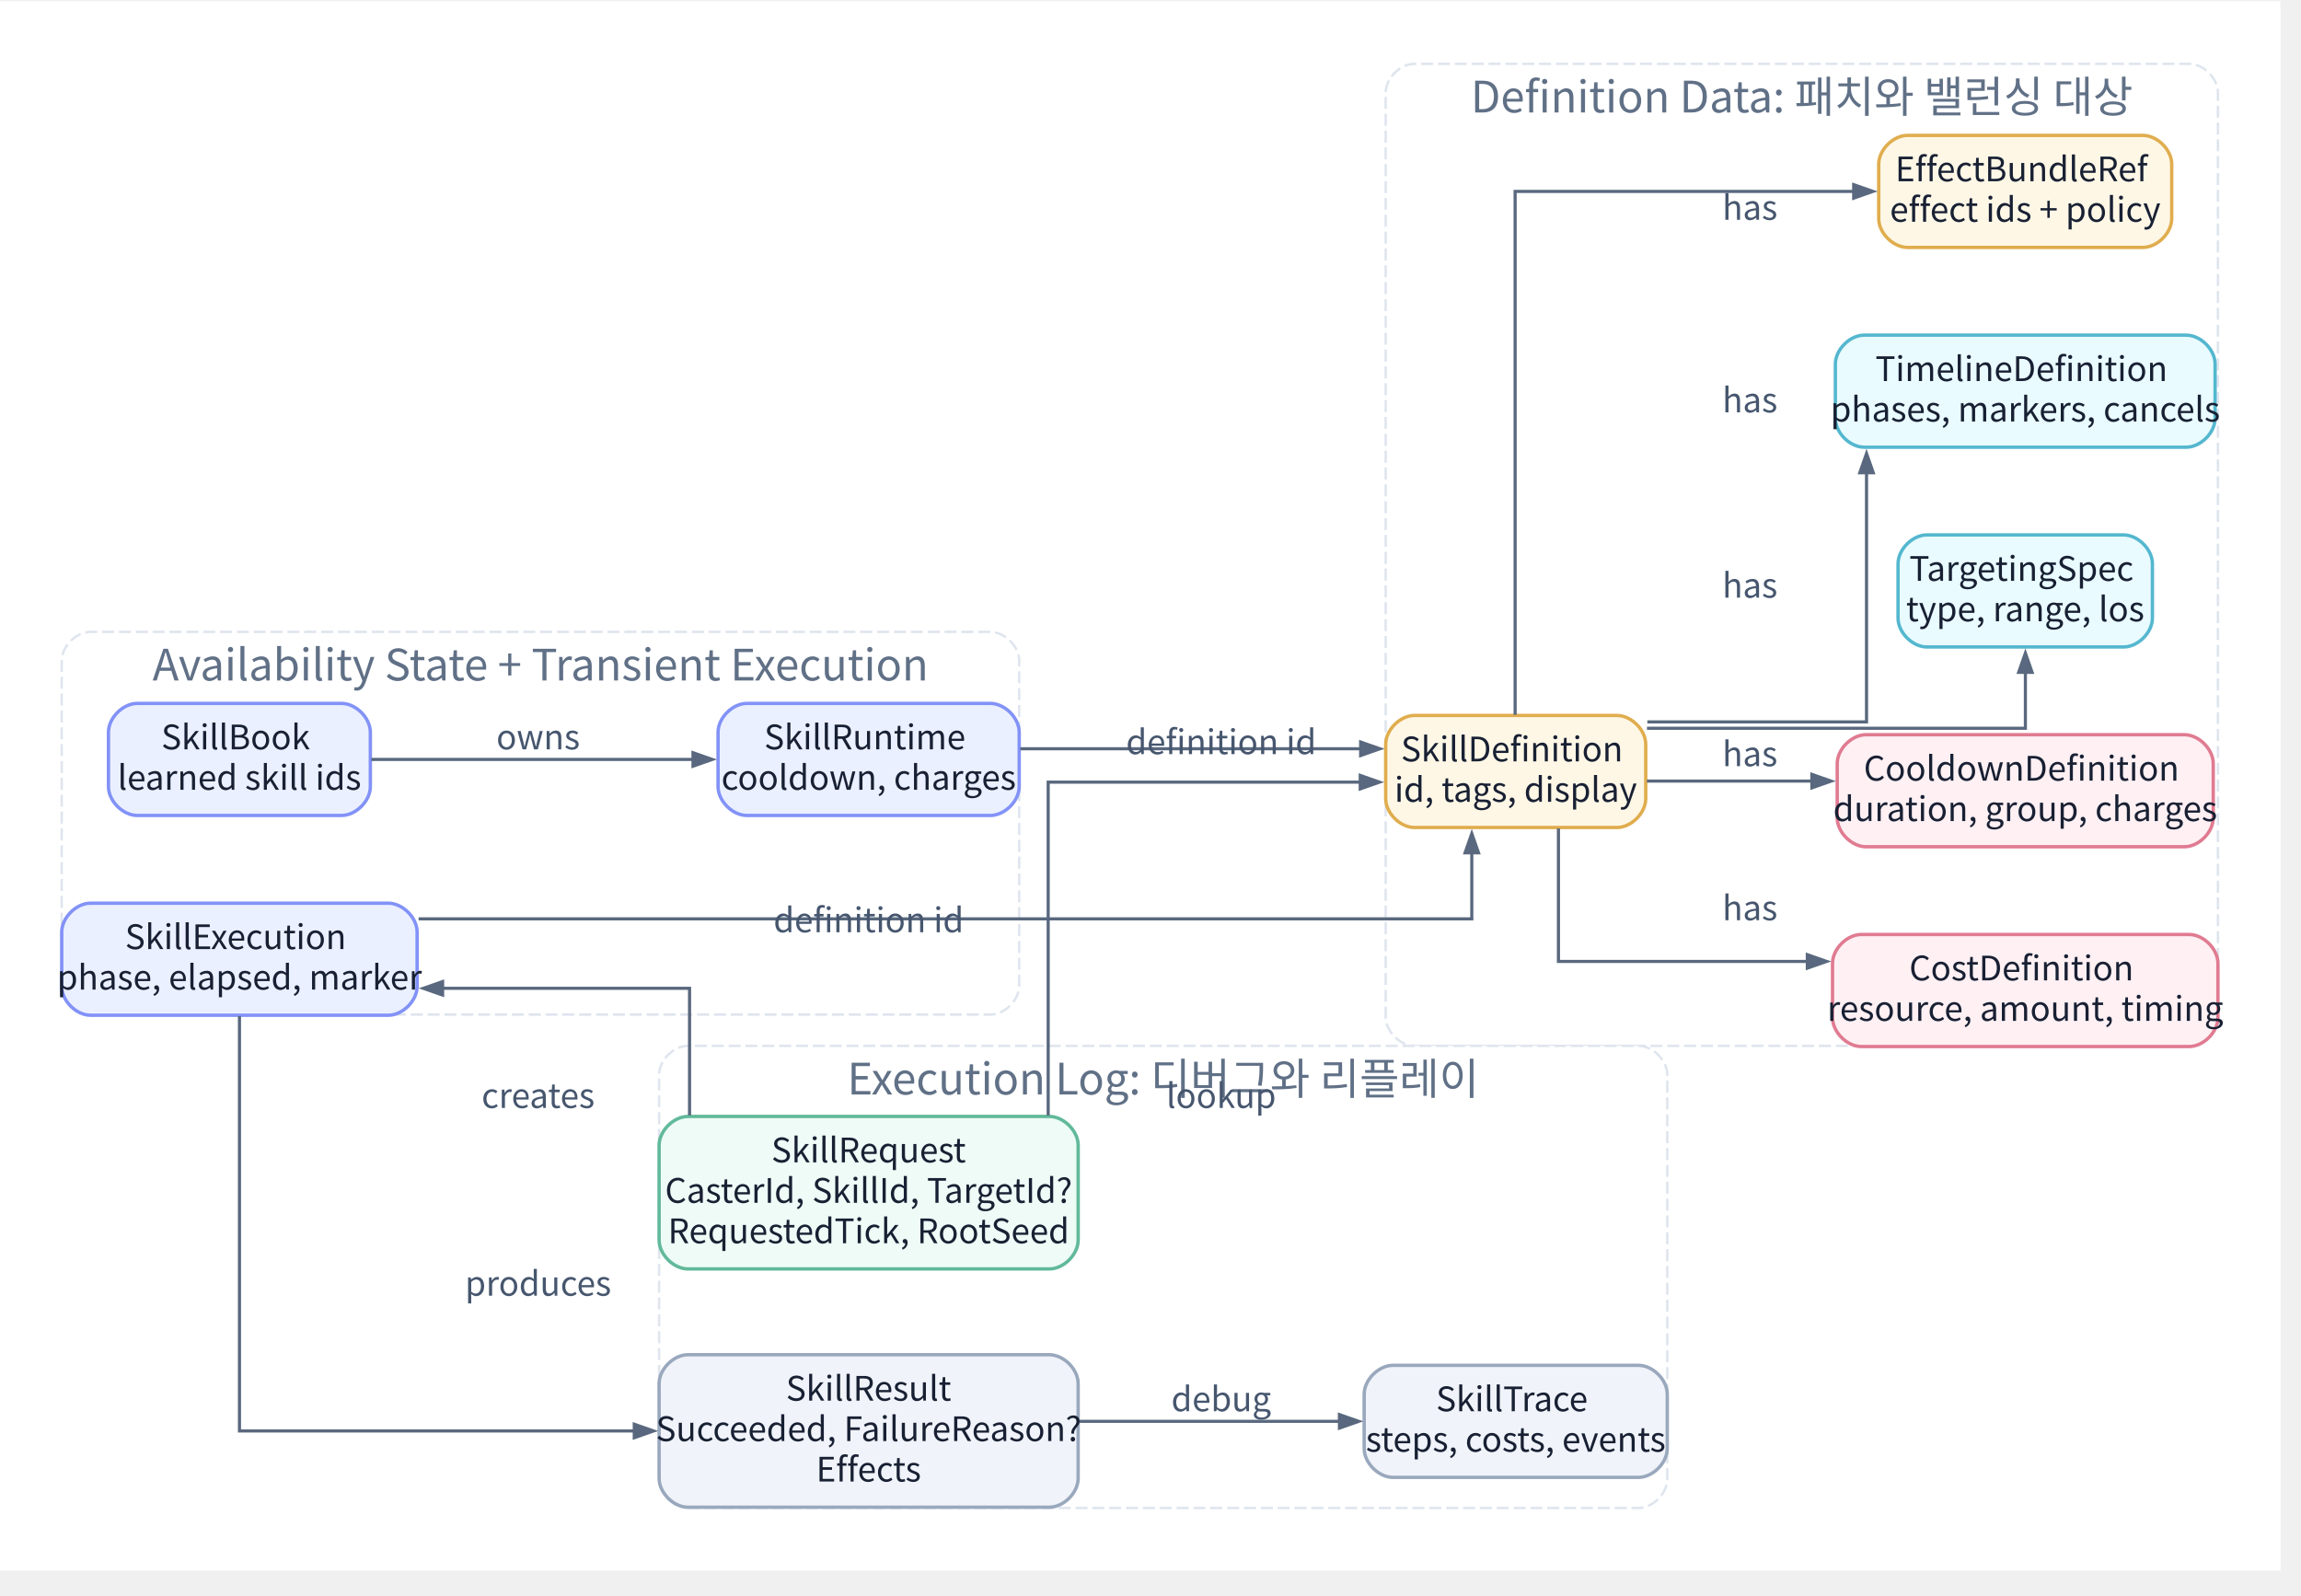
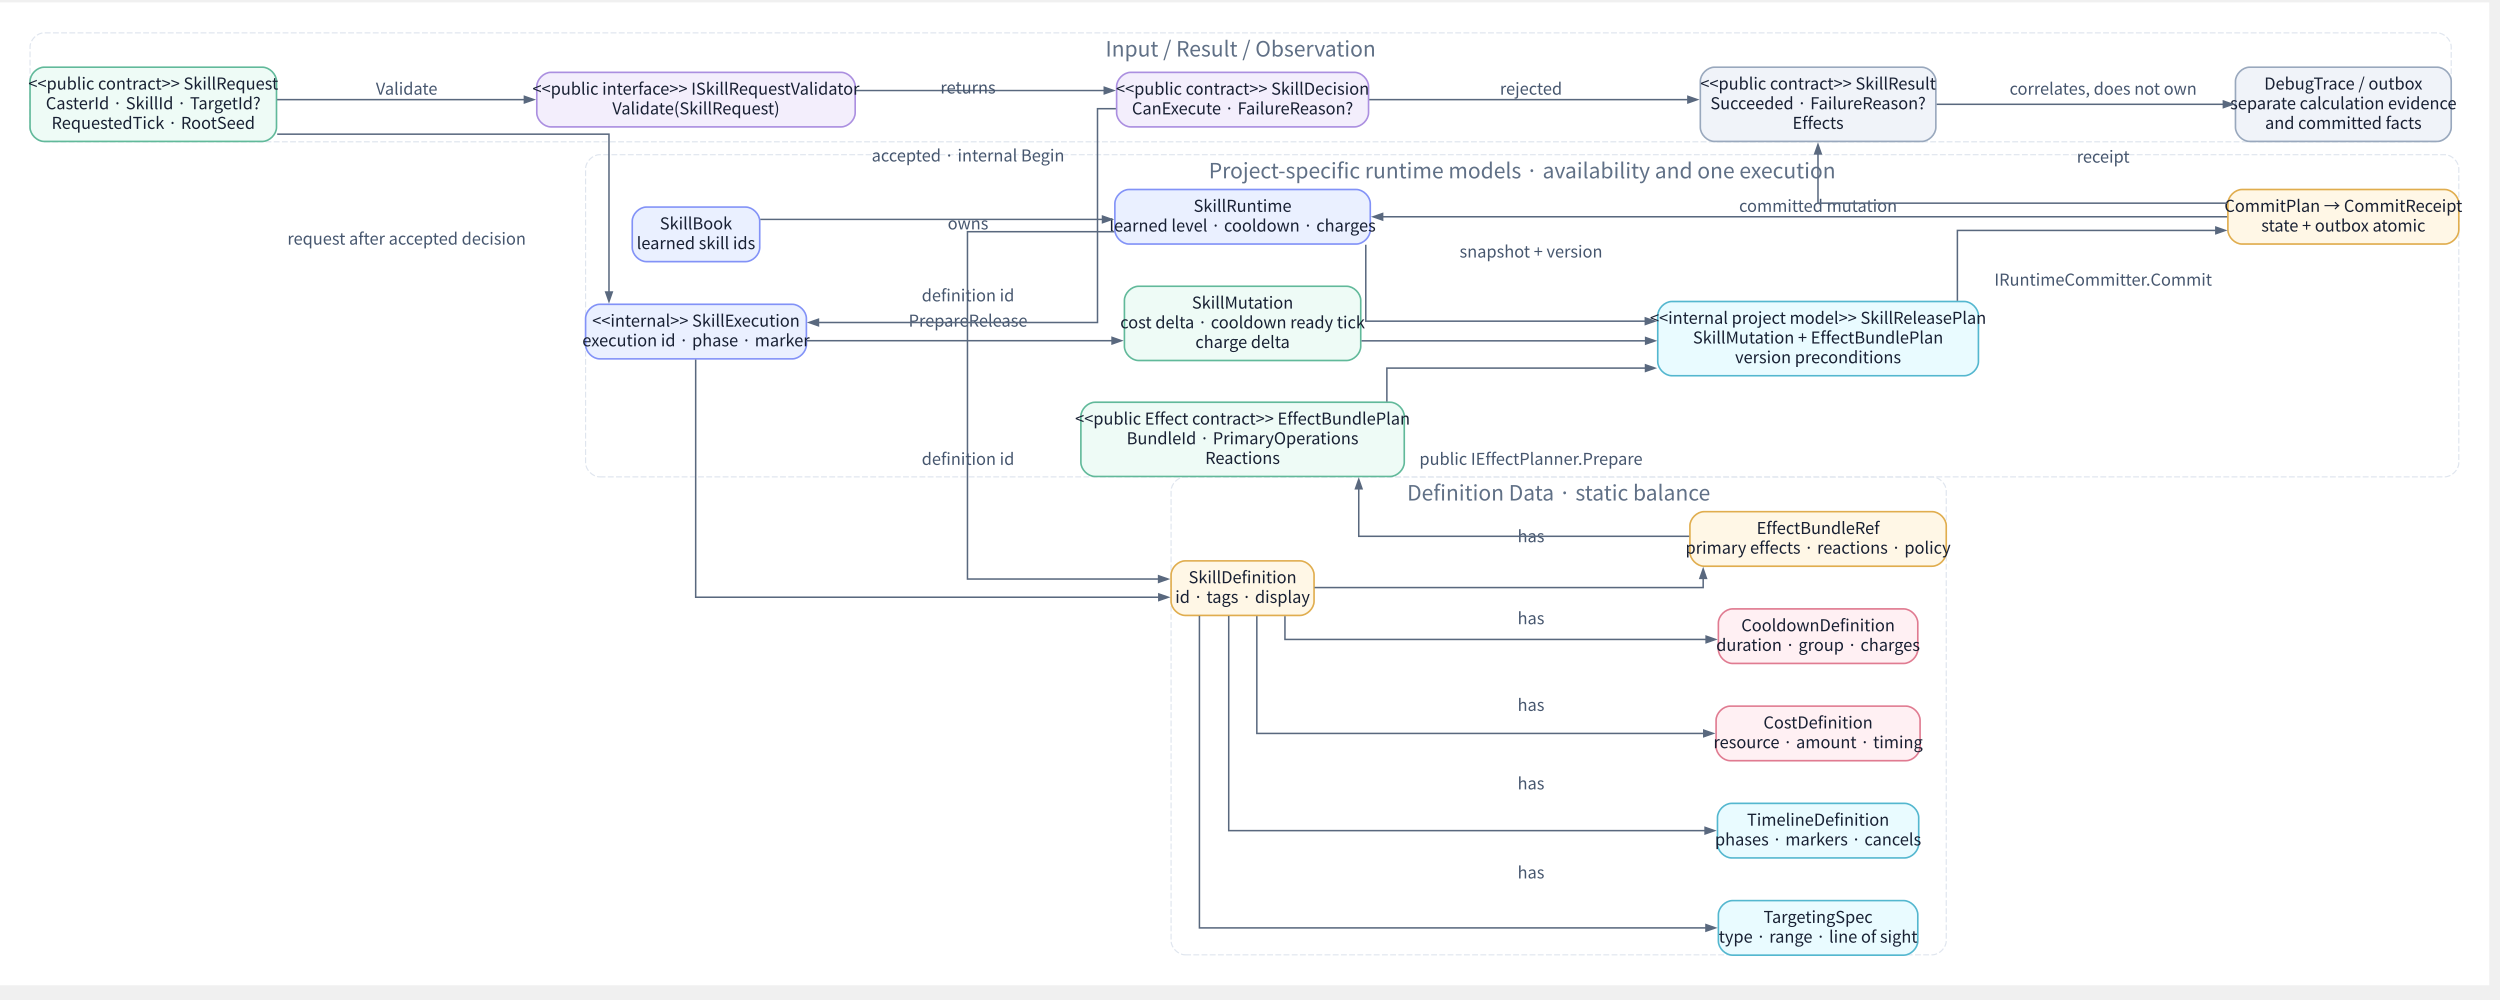
- <svg xmlns="http://www.w3.org/2000/svg" width="965pt" height="669pt" viewBox="9.00 9.00 956.00 661.00">
-   <g id="graph0" class="graph" transform="scale(1 1) rotate(0) translate(26.64 642.64)">
-     <polygon fill="#ffffff" stroke="none" points="-18,18 -18,-634 929.85,-634 929.85,18 -18,18" />
+ <svg xmlns="http://www.w3.org/2000/svg" width="2142pt" height="856pt" viewBox="9.00 9.00 2134.00 848.00">
+   <g id="graph0" class="graph" transform="scale(1 1) rotate(0) translate(26.64 829.64)">
+     <polygon fill="#ffffff" stroke="none" points="-18,18 -18,-821 2107.19,-821 2107.19,18 -18,18" />
    <g id="clust1" class="cluster">
-       <path fill="#ffffff" stroke="#dfe5ee" stroke-dasharray="5,2" d="M570.07,-200C570.07,-200 891.85,-200 891.85,-200 897.85,-200 903.85,-206 903.85,-212 903.85,-212 903.85,-596 903.85,-596 903.85,-602 897.85,-608 891.85,-608 891.85,-608 570.07,-608 570.07,-608 564.07,-608 558.07,-602 558.07,-596 558.07,-596 558.07,-212 558.07,-212 558.07,-206 564.07,-200 570.07,-200" />
-       <text xml:space="preserve" text-anchor="middle" x="730.96" y="-587.8" font-family="Noto Sans CJK KR" font-size="18.00" fill="#607086">Definition Data: 패치와 밸런싱 대상</text>
+       <path fill="#ffffff" stroke="#dfe5ee" stroke-dasharray="5,2" d="M994,-8C994,-8 1631.68,-8 1631.68,-8 1637.68,-8 1643.68,-14 1643.68,-20 1643.68,-20 1643.68,-404 1643.68,-404 1643.68,-410 1637.68,-416 1631.68,-416 1631.68,-416 994,-416 994,-416 988,-416 982,-410 982,-404 982,-404 982,-20 982,-20 982,-14 988,-8 994,-8" />
+       <text xml:space="preserve" text-anchor="middle" x="1312.84" y="-395.8" font-family="Noto Sans CJK KR" font-size="18.00" fill="#607086">Definition Data · static balance</text>
    </g>
    <g id="clust2" class="cluster">
-       <path fill="#ffffff" stroke="#dfe5ee" stroke-dasharray="5,2" d="M20,-213C20,-213 393.81,-213 393.81,-213 399.81,-213 405.81,-219 405.81,-225 405.81,-225 405.81,-360 405.81,-360 405.81,-366 399.81,-372 393.81,-372 393.81,-372 20,-372 20,-372 14,-372 8,-366 8,-360 8,-360 8,-225 8,-225 8,-219 14,-213 20,-213" />
-       <text xml:space="preserve" text-anchor="middle" x="206.91" y="-351.8" font-family="Noto Sans CJK KR" font-size="18.00" fill="#607086">Availability State + Transient Execution</text>
+       <path fill="#ffffff" stroke="#dfe5ee" stroke-dasharray="5,2" d="M494.21,-416C494.21,-416 2069.19,-416 2069.19,-416 2075.19,-416 2081.19,-422 2081.19,-428 2081.19,-428 2081.19,-679 2081.19,-679 2081.19,-685 2075.19,-691 2069.19,-691 2069.19,-691 494.21,-691 494.21,-691 488.21,-691 482.21,-685 482.21,-679 482.21,-679 482.21,-428 482.21,-428 482.21,-422 488.21,-416 494.21,-416" />
+       <text xml:space="preserve" text-anchor="middle" x="1281.7" y="-670.8" font-family="Noto Sans CJK KR" font-size="18.00" fill="#607086">Project-specific runtime models · availability and one execution</text>
    </g>
    <g id="clust3" class="cluster">
-       <path fill="#ffffff" stroke="#dfe5ee" stroke-dasharray="5,2" d="M268.2,-8C268.2,-8 663.06,-8 663.06,-8 669.06,-8 675.06,-14 675.06,-20 675.06,-20 675.06,-188 675.06,-188 675.06,-194 669.06,-200 663.06,-200 663.06,-200 268.2,-200 268.2,-200 262.2,-200 256.2,-194 256.2,-188 256.2,-188 256.2,-20 256.2,-20 256.2,-14 262.2,-8 268.2,-8" />
-       <text xml:space="preserve" text-anchor="middle" x="465.63" y="-179.8" font-family="Noto Sans CJK KR" font-size="18.00" fill="#607086">Execution Log: 디버그와 리플레이</text>
+       <path fill="#ffffff" stroke="#dfe5ee" stroke-dasharray="5,2" d="M20,-702C20,-702 2062.72,-702 2062.72,-702 2068.72,-702 2074.72,-708 2074.72,-714 2074.72,-714 2074.72,-783 2074.72,-783 2074.72,-789 2068.72,-795 2062.72,-795 2062.72,-795 20,-795 20,-795 14,-795 8,-789 8,-783 8,-783 8,-714 8,-714 8,-708 14,-702 20,-702" />
+       <text xml:space="preserve" text-anchor="middle" x="1041.36" y="-774.8" font-family="Noto Sans CJK KR" font-size="18.00" fill="#607086">Input / Result / Observation</text>
    </g>
    <g id="node1" class="node">
-       <path fill="#fff7e6" stroke="#e0ad4e" stroke-width="1.4" d="M654.12,-337.28C654.12,-337.28 570.07,-337.28 570.07,-337.28 564.07,-337.28 558.07,-331.28 558.07,-325.28 558.07,-325.28 558.07,-302.72 558.07,-302.72 558.07,-296.72 564.07,-290.72 570.07,-290.72 570.07,-290.72 654.12,-290.72 654.12,-290.72 660.12,-290.72 666.12,-296.72 666.12,-302.72 666.12,-302.72 666.12,-325.28 666.12,-325.28 666.12,-331.28 660.12,-337.28 654.12,-337.28" />
-       <text xml:space="preserve" text-anchor="middle" x="612.09" y="-318.2" font-family="Noto Sans CJK KR" font-size="14.00" fill="#182033">SkillDefinition- </text>
-       <text xml:space="preserve" text-anchor="middle" x="612.09" y="-301.4" font-family="Noto Sans CJK KR" font-size="14.00" fill="#182033">id, tags, display</text>
+       <path fill="#fff7e6" stroke="#e0ad4e" stroke-width="1.4" d="M1092.04,-344.28C1092.04,-344.28 994,-344.28 994,-344.28 988,-344.28 982,-338.28 982,-332.28 982,-332.28 982,-309.72 982,-309.72 982,-303.72 988,-297.72 994,-297.72 994,-297.72 1092.04,-297.72 1092.04,-297.72 1098.04,-297.72 1104.04,-303.72 1104.04,-309.72 1104.04,-309.72 1104.04,-332.28 1104.04,-332.28 1104.04,-338.28 1098.04,-344.28 1092.04,-344.28" />
+       <text xml:space="preserve" text-anchor="middle" x="1043.02" y="-325.2" font-family="Noto Sans CJK KR" font-size="14.00" fill="#182033">SkillDefinition</text>
+       <text xml:space="preserve" text-anchor="middle" x="1043.02" y="-308.4" font-family="Noto Sans CJK KR" font-size="14.00" fill="#182033">id · tags · display</text>
    </g>
    <g id="node2" class="node">
-       <path fill="#fff0f3" stroke="#e07b91" stroke-width="1.4" d="M891.85,-246.28C891.85,-246.28 755.72,-246.28 755.72,-246.28 749.72,-246.28 743.72,-240.28 743.72,-234.28 743.72,-234.28 743.72,-211.72 743.72,-211.72 743.72,-205.72 749.72,-199.72 755.72,-199.72 755.72,-199.72 891.85,-199.72 891.85,-199.72 897.85,-199.72 903.85,-205.72 903.85,-211.72 903.85,-211.72 903.85,-234.28 903.85,-234.28 903.85,-240.28 897.85,-246.28 891.85,-246.28" />
-       <text xml:space="preserve" text-anchor="middle" x="823.78" y="-227.2" font-family="Noto Sans CJK KR" font-size="14.00" fill="#182033">CostDefinition- </text>
-       <text xml:space="preserve" text-anchor="middle" x="823.78" y="-210.4" font-family="Noto Sans CJK KR" font-size="14.00" fill="#182033">resource, amount, timing</text>
+       <path fill="#fff0f3" stroke="#e07b91" stroke-width="1.4" d="M1609.34,-220.28C1609.34,-220.28 1459.21,-220.28 1459.21,-220.28 1453.21,-220.28 1447.21,-214.28 1447.21,-208.28 1447.21,-208.28 1447.21,-185.72 1447.21,-185.72 1447.21,-179.72 1453.21,-173.72 1459.21,-173.72 1459.21,-173.72 1609.34,-173.72 1609.34,-173.72 1615.34,-173.72 1621.34,-179.72 1621.34,-185.72 1621.34,-185.72 1621.34,-208.28 1621.34,-208.28 1621.34,-214.28 1615.34,-220.28 1609.34,-220.28" />
+       <text xml:space="preserve" text-anchor="middle" x="1534.28" y="-201.2" font-family="Noto Sans CJK KR" font-size="14.00" fill="#182033">CostDefinition</text>
+       <text xml:space="preserve" text-anchor="middle" x="1534.28" y="-184.4" font-family="Noto Sans CJK KR" font-size="14.00" fill="#182033">resource · amount · timing</text>
    </g>
    <g id="edge1" class="edge">
-       <path fill="none" stroke="#59687e" stroke-width="1.3" d="M629.85,-290.33C629.85,-267.08 629.85,-235.09 629.85,-235.09 629.85,-235.09 733.25,-235.09 733.25,-235.09" />
-       <polygon fill="#59687e" stroke="#59687e" stroke-width="1.3" points="733.25,-237.89 741.25,-235.09 733.25,-232.29 733.25,-237.89" />
-       <text xml:space="preserve" text-anchor="middle" x="709.39" y="-252.2" font-family="Noto Sans CJK KR" font-size="14.00" fill="#46566e">has</text>
+       <path fill="none" stroke="#59687e" stroke-width="1.3" d="M1055.19,-297.09C1055.19,-261.06 1055.19,-197 1055.19,-197 1055.19,-197 1436.71,-197 1436.71,-197" />
+       <polygon fill="#59687e" stroke="#59687e" stroke-width="1.3" points="1436.71,-199.8 1444.71,-197 1436.71,-194.2 1436.71,-199.8" />
+       <text xml:space="preserve" text-anchor="middle" x="1289.22" y="-216.2" font-family="Noto Sans CJK KR" font-size="14.00" fill="#46566e">has</text>
    </g>
    <g id="node3" class="node">
-       <path fill="#fff0f3" stroke="#e07b91" stroke-width="1.4" d="M889.9,-329.28C889.9,-329.28 757.67,-329.28 757.67,-329.28 751.67,-329.28 745.67,-323.28 745.67,-317.28 745.67,-317.28 745.67,-294.72 745.67,-294.72 745.67,-288.72 751.67,-282.72 757.67,-282.72 757.67,-282.72 889.9,-282.72 889.9,-282.72 895.9,-282.72 901.9,-288.72 901.9,-294.72 901.9,-294.72 901.9,-317.28 901.9,-317.28 901.9,-323.28 895.9,-329.28 889.9,-329.28" />
-       <text xml:space="preserve" text-anchor="middle" x="823.78" y="-310.2" font-family="Noto Sans CJK KR" font-size="14.00" fill="#182033">CooldownDefinition- </text>
-       <text xml:space="preserve" text-anchor="middle" x="823.78" y="-293.4" font-family="Noto Sans CJK KR" font-size="14.00" fill="#182033">duration, group, charges</text>
+       <path fill="#fff0f3" stroke="#e07b91" stroke-width="1.4" d="M1607.39,-303.28C1607.39,-303.28 1461.16,-303.28 1461.16,-303.28 1455.16,-303.28 1449.16,-297.28 1449.16,-291.28 1449.16,-291.28 1449.16,-268.72 1449.16,-268.72 1449.16,-262.72 1455.16,-256.72 1461.16,-256.72 1461.16,-256.72 1607.39,-256.72 1607.39,-256.72 1613.39,-256.72 1619.39,-262.72 1619.39,-268.72 1619.39,-268.72 1619.39,-291.28 1619.39,-291.28 1619.39,-297.28 1613.39,-303.28 1607.39,-303.28" />
+       <text xml:space="preserve" text-anchor="middle" x="1534.28" y="-284.2" font-family="Noto Sans CJK KR" font-size="14.00" fill="#182033">CooldownDefinition</text>
+       <text xml:space="preserve" text-anchor="middle" x="1534.28" y="-267.4" font-family="Noto Sans CJK KR" font-size="14.00" fill="#182033">duration · group · charges</text>
    </g>
    <g id="edge2" class="edge">
-       <path fill="none" stroke="#59687e" stroke-width="1.3" d="M666.61,-310C666.61,-310 735.14,-310 735.14,-310" />
-       <polygon fill="#59687e" stroke="#59687e" stroke-width="1.3" points="735.14,-312.8 743.14,-310 735.14,-307.2 735.14,-312.8" />
-       <text xml:space="preserve" text-anchor="middle" x="709.39" y="-316.2" font-family="Noto Sans CJK KR" font-size="14.00" fill="#46566e">has</text>
+       <path fill="none" stroke="#59687e" stroke-width="1.3" d="M1079.19,-297.06C1079.19,-286.84 1079.19,-277.22 1079.19,-277.22 1079.19,-277.22 1438.71,-277.22 1438.71,-277.22" />
+       <polygon fill="#59687e" stroke="#59687e" stroke-width="1.3" points="1438.71,-280.02 1446.71,-277.22 1438.71,-274.42 1438.71,-280.02" />
+       <text xml:space="preserve" text-anchor="middle" x="1289.22" y="-290.2" font-family="Noto Sans CJK KR" font-size="14.00" fill="#46566e">has</text>
    </g>
    <g id="node4" class="node">
-       <path fill="#e9fbff" stroke="#54b7cf" stroke-width="1.4" d="M864.63,-412.28C864.63,-412.28 782.94,-412.28 782.94,-412.28 776.94,-412.28 770.94,-406.28 770.94,-400.28 770.94,-400.28 770.94,-377.72 770.94,-377.72 770.94,-371.72 776.94,-365.72 782.94,-365.72 782.94,-365.72 864.63,-365.72 864.63,-365.72 870.63,-365.72 876.63,-371.72 876.63,-377.72 876.63,-377.72 876.63,-400.28 876.63,-400.28 876.63,-406.28 870.63,-412.28 864.63,-412.28" />
-       <text xml:space="preserve" text-anchor="middle" x="823.78" y="-393.2" font-family="Noto Sans CJK KR" font-size="14.00" fill="#182033">TargetingSpec- </text>
-       <text xml:space="preserve" text-anchor="middle" x="823.78" y="-376.4" font-family="Noto Sans CJK KR" font-size="14.00" fill="#182033">type, range, los</text>
+       <path fill="#e9fbff" stroke="#54b7cf" stroke-width="1.4" d="M1607.39,-54.28C1607.39,-54.28 1461.16,-54.28 1461.16,-54.28 1455.16,-54.28 1449.16,-48.28 1449.16,-42.28 1449.16,-42.28 1449.16,-19.72 1449.16,-19.72 1449.16,-13.72 1455.16,-7.72 1461.16,-7.72 1461.16,-7.72 1607.39,-7.72 1607.39,-7.72 1613.39,-7.72 1619.39,-13.72 1619.39,-19.72 1619.39,-19.72 1619.39,-42.28 1619.39,-42.28 1619.39,-48.28 1613.39,-54.28 1607.39,-54.28" />
+       <text xml:space="preserve" text-anchor="middle" x="1534.28" y="-35.2" font-family="Noto Sans CJK KR" font-size="14.00" fill="#182033">TargetingSpec</text>
+       <text xml:space="preserve" text-anchor="middle" x="1534.28" y="-18.4" font-family="Noto Sans CJK KR" font-size="14.00" fill="#182033">type · range · line of sight</text>
    </g>
    <g id="edge3" class="edge">
-       <path fill="none" stroke="#59687e" stroke-width="1.3" d="M666.63,-331.95C729.37,-331.95 823.85,-331.95 823.85,-331.95 823.85,-331.95 823.85,-355.17 823.85,-355.17" />
-       <polygon fill="#59687e" stroke="#59687e" stroke-width="1.3" points="821.05,-355.17 823.85,-363.17 826.65,-355.17 821.05,-355.17" />
-       <text xml:space="preserve" text-anchor="middle" x="709.39" y="-386.2" font-family="Noto Sans CJK KR" font-size="14.00" fill="#46566e">has</text>
+       <path fill="none" stroke="#59687e" stroke-width="1.3" d="M1006.19,-297.27C1006.19,-228.01 1006.19,-31 1006.19,-31 1006.19,-31 1438.58,-31 1438.58,-31" />
+       <polygon fill="#59687e" stroke="#59687e" stroke-width="1.3" points="1438.58,-33.8 1446.58,-31 1438.58,-28.2 1438.58,-33.8" />
+       <text xml:space="preserve" text-anchor="middle" x="1289.22" y="-73.2" font-family="Noto Sans CJK KR" font-size="14.00" fill="#46566e">has</text>
    </g>
    <g id="node5" class="node">
-       <path fill="#e9fbff" stroke="#54b7cf" stroke-width="1.4" d="M890.67,-495.28C890.67,-495.28 756.9,-495.28 756.9,-495.28 750.9,-495.28 744.9,-489.28 744.9,-483.28 744.9,-483.28 744.9,-460.72 744.9,-460.72 744.9,-454.72 750.9,-448.72 756.9,-448.72 756.9,-448.72 890.67,-448.72 890.67,-448.72 896.67,-448.72 902.67,-454.72 902.67,-460.72 902.67,-460.72 902.67,-483.28 902.67,-483.28 902.67,-489.28 896.67,-495.28 890.67,-495.28" />
-       <text xml:space="preserve" text-anchor="middle" x="823.78" y="-476.2" font-family="Noto Sans CJK KR" font-size="14.00" fill="#182033">TimelineDefinition- </text>
-       <text xml:space="preserve" text-anchor="middle" x="823.78" y="-459.4" font-family="Noto Sans CJK KR" font-size="14.00" fill="#182033">phases, markers, cancels</text>
+       <path fill="#e9fbff" stroke="#54b7cf" stroke-width="1.4" d="M1608.16,-137.28C1608.16,-137.28 1460.39,-137.28 1460.39,-137.28 1454.39,-137.28 1448.39,-131.28 1448.39,-125.28 1448.39,-125.28 1448.39,-102.72 1448.39,-102.72 1448.39,-96.72 1454.39,-90.72 1460.39,-90.72 1460.39,-90.72 1608.16,-90.72 1608.16,-90.72 1614.16,-90.72 1620.16,-96.72 1620.16,-102.72 1620.16,-102.72 1620.16,-125.28 1620.16,-125.28 1620.16,-131.28 1614.16,-137.28 1608.16,-137.28" />
+       <text xml:space="preserve" text-anchor="middle" x="1534.28" y="-118.2" font-family="Noto Sans CJK KR" font-size="14.00" fill="#182033">TimelineDefinition</text>
+       <text xml:space="preserve" text-anchor="middle" x="1534.28" y="-101.4" font-family="Noto Sans CJK KR" font-size="14.00" fill="#182033">phases · markers · cancels</text>
    </g>
    <g id="edge4" class="edge">
-       <path fill="none" stroke="#59687e" stroke-width="1.3" d="M666.78,-334.61C708.14,-334.61 757.85,-334.61 757.85,-334.61 757.85,-334.61 757.85,-438.1 757.85,-438.1" />
-       <polygon fill="#59687e" stroke="#59687e" stroke-width="1.3" points="755.05,-438.1 757.85,-446.1 760.65,-438.1 755.05,-438.1" />
-       <text xml:space="preserve" text-anchor="middle" x="709.39" y="-463.2" font-family="Noto Sans CJK KR" font-size="14.00" fill="#46566e">has</text>
+       <path fill="none" stroke="#59687e" stroke-width="1.3" d="M1031.19,-297.25C1031.19,-242.88 1031.19,-114 1031.19,-114 1031.19,-114 1437.82,-114 1437.82,-114" />
+       <polygon fill="#59687e" stroke="#59687e" stroke-width="1.3" points="1437.82,-116.8 1445.82,-114 1437.82,-111.2 1437.82,-116.8" />
+       <text xml:space="preserve" text-anchor="middle" x="1289.22" y="-149.2" font-family="Noto Sans CJK KR" font-size="14.00" fill="#46566e">has</text>
    </g>
    <g id="node6" class="node">
-       <path fill="#fff7e6" stroke="#e0ad4e" stroke-width="1.4" d="M872.65,-578.28C872.65,-578.28 774.91,-578.28 774.91,-578.28 768.91,-578.28 762.91,-572.28 762.91,-566.28 762.91,-566.28 762.91,-543.72 762.91,-543.72 762.91,-537.72 768.91,-531.72 774.91,-531.72 774.91,-531.72 872.65,-531.72 872.65,-531.72 878.65,-531.72 884.65,-537.72 884.65,-543.72 884.65,-543.72 884.65,-566.28 884.65,-566.28 884.65,-572.28 878.65,-578.28 872.65,-578.28" />
-       <text xml:space="preserve" text-anchor="middle" x="823.78" y="-559.2" font-family="Noto Sans CJK KR" font-size="14.00" fill="#182033">EffectBundleRef- </text>
-       <text xml:space="preserve" text-anchor="middle" x="823.78" y="-542.4" font-family="Noto Sans CJK KR" font-size="14.00" fill="#182033">effect ids + policy</text>
+       <path fill="#fff7e6" stroke="#e0ad4e" stroke-width="1.4" d="M1631.68,-386.28C1631.68,-386.28 1436.87,-386.28 1436.87,-386.28 1430.87,-386.28 1424.87,-380.28 1424.87,-374.28 1424.87,-374.28 1424.87,-351.72 1424.87,-351.72 1424.87,-345.72 1430.87,-339.72 1436.87,-339.72 1436.87,-339.72 1631.68,-339.72 1631.68,-339.72 1637.68,-339.72 1643.68,-345.72 1643.68,-351.72 1643.68,-351.72 1643.68,-374.28 1643.68,-374.28 1643.68,-380.28 1637.68,-386.28 1631.68,-386.28" />
+       <text xml:space="preserve" text-anchor="middle" x="1534.28" y="-367.2" font-family="Noto Sans CJK KR" font-size="14.00" fill="#182033">EffectBundleRef</text>
+       <text xml:space="preserve" text-anchor="middle" x="1534.28" y="-350.4" font-family="Noto Sans CJK KR" font-size="14.00" fill="#182033">primary effects · reactions · policy</text>
    </g>
    <g id="edge5" class="edge">
-       <path fill="none" stroke="#59687e" stroke-width="1.3" d="M611.85,-337.55C611.85,-398.19 611.85,-555 611.85,-555 611.85,-555 752.51,-555 752.51,-555" />
-       <polygon fill="#59687e" stroke="#59687e" stroke-width="1.3" points="752.51,-557.8 760.51,-555 752.51,-552.2 752.51,-557.8" />
-       <text xml:space="preserve" text-anchor="middle" x="709.39" y="-543.2" font-family="Noto Sans CJK KR" font-size="14.00" fill="#46566e">has</text>
+       <path fill="none" stroke="#59687e" stroke-width="1.3" d="M1104.45,-321.5C1215.03,-321.5 1436.19,-321.5 1436.19,-321.5 1436.19,-321.5 1436.19,-329.37 1436.19,-329.37" />
+       <polygon fill="#59687e" stroke="#59687e" stroke-width="1.3" points="1433.39,-329.37 1436.19,-337.37 1438.99,-329.37 1433.39,-329.37" />
+       <text xml:space="preserve" text-anchor="middle" x="1289.22" y="-360.2" font-family="Noto Sans CJK KR" font-size="14.00" fill="#46566e">has</text>
+     </g>
+     <g id="node11" class="node">
+       <path fill="#eefbf6" stroke="#61b99a" stroke-width="1.4" d="M1169.04,-479.68C1169.04,-479.68 917,-479.68 917,-479.68 911,-479.68 905,-473.68 905,-467.68 905,-467.68 905,-428.32 905,-428.32 905,-422.32 911,-416.32 917,-416.32 917,-416.32 1169.04,-416.32 1169.04,-416.32 1175.04,-416.32 1181.04,-422.32 1181.04,-428.32 1181.04,-428.32 1181.04,-467.68 1181.04,-467.68 1181.04,-473.68 1175.04,-479.68 1169.04,-479.68" />
+       <text xml:space="preserve" text-anchor="middle" x="1043.02" y="-460.6" font-family="Noto Sans CJK KR" font-size="14.00" fill="#182033">&lt;&lt;public Effect contract&gt;&gt; EffectBundlePlan</text>
+       <text xml:space="preserve" text-anchor="middle" x="1043.02" y="-443.8" font-family="Noto Sans CJK KR" font-size="14.00" fill="#182033">BundleId · PrimaryOperations</text>
+       <text xml:space="preserve" text-anchor="middle" x="1043.02" y="-427" font-family="Noto Sans CJK KR" font-size="14.00" fill="#182033">Reactions</text>
+     </g>
+     <g id="edge15" class="edge">
+       <path fill="none" stroke="#59687e" stroke-width="1.3" d="M1424.27,-365.28C1308.29,-365.28 1142.19,-365.28 1142.19,-365.28 1142.19,-365.28 1142.19,-405.81 1142.19,-405.81" />
+       <polygon fill="#59687e" stroke="#59687e" stroke-width="1.3" points="1139.39,-405.81 1142.19,-413.81 1144.99,-405.81 1139.39,-405.81" />
+       <text xml:space="preserve" text-anchor="middle" x="1289.22" y="-426.2" font-family="Noto Sans CJK KR" font-size="14.00" fill="#46566e">public IEffectPlanner.Prepare</text>
    </g>
    <g id="node7" class="node">
-       <path fill="#eaf0ff" stroke="#8292f7" stroke-width="1.4" d="M124.23,-342.28C124.23,-342.28 39.42,-342.28 39.42,-342.28 33.42,-342.28 27.42,-336.28 27.42,-330.28 27.42,-330.28 27.42,-307.72 27.42,-307.72 27.42,-301.72 33.42,-295.72 39.42,-295.72 39.42,-295.72 124.23,-295.72 124.23,-295.72 130.23,-295.72 136.23,-301.72 136.23,-307.72 136.23,-307.72 136.23,-330.28 136.23,-330.28 136.23,-336.28 130.23,-342.28 124.23,-342.28" />
-       <text xml:space="preserve" text-anchor="middle" x="81.83" y="-323.2" font-family="Noto Sans CJK KR" font-size="14.00" fill="#182033">SkillBook- </text>
-       <text xml:space="preserve" text-anchor="middle" x="81.83" y="-306.4" font-family="Noto Sans CJK KR" font-size="14.00" fill="#182033">learned skill ids</text>
+       <path fill="#eaf0ff" stroke="#8292f7" stroke-width="1.4" d="M618.86,-646.28C618.86,-646.28 534.05,-646.28 534.05,-646.28 528.05,-646.28 522.05,-640.28 522.05,-634.28 522.05,-634.28 522.05,-611.72 522.05,-611.72 522.05,-605.72 528.05,-599.72 534.05,-599.72 534.05,-599.72 618.86,-599.72 618.86,-599.72 624.86,-599.72 630.86,-605.72 630.86,-611.72 630.86,-611.72 630.86,-634.28 630.86,-634.28 630.86,-640.28 624.86,-646.28 618.86,-646.28" />
+       <text xml:space="preserve" text-anchor="middle" x="576.45" y="-627.2" font-family="Noto Sans CJK KR" font-size="14.00" fill="#182033">SkillBook</text>
+       <text xml:space="preserve" text-anchor="middle" x="576.45" y="-610.4" font-family="Noto Sans CJK KR" font-size="14.00" fill="#182033">learned skill ids</text>
    </g>
    <g id="node8" class="node">
-       <path fill="#eaf0ff" stroke="#8292f7" stroke-width="1.4" d="M393.81,-342.28C393.81,-342.28 292.69,-342.28 292.69,-342.28 286.69,-342.28 280.69,-336.28 280.69,-330.28 280.69,-330.28 280.69,-307.72 280.69,-307.72 280.69,-301.72 286.69,-295.72 292.69,-295.72 292.69,-295.72 393.81,-295.72 393.81,-295.72 399.81,-295.72 405.81,-301.72 405.81,-307.72 405.81,-307.72 405.81,-330.28 405.81,-330.28 405.81,-336.28 399.81,-342.28 393.81,-342.28" />
-       <text xml:space="preserve" text-anchor="middle" x="343.25" y="-323.2" font-family="Noto Sans CJK KR" font-size="14.00" fill="#182033">SkillRuntime- </text>
-       <text xml:space="preserve" text-anchor="middle" x="343.25" y="-306.4" font-family="Noto Sans CJK KR" font-size="14.00" fill="#182033">cooldown, charges</text>
+       <path fill="#eaf0ff" stroke="#8292f7" stroke-width="1.4" d="M1140.03,-661.28C1140.03,-661.28 946.01,-661.28 946.01,-661.28 940.01,-661.28 934.01,-655.28 934.01,-649.28 934.01,-649.28 934.01,-626.72 934.01,-626.72 934.01,-620.72 940.01,-614.72 946.01,-614.72 946.01,-614.72 1140.03,-614.72 1140.03,-614.72 1146.03,-614.72 1152.03,-620.72 1152.03,-626.72 1152.03,-626.72 1152.03,-649.28 1152.03,-649.28 1152.03,-655.28 1146.03,-661.28 1140.03,-661.28" />
+       <text xml:space="preserve" text-anchor="middle" x="1043.02" y="-642.2" font-family="Noto Sans CJK KR" font-size="14.00" fill="#182033">SkillRuntime</text>
+       <text xml:space="preserve" text-anchor="middle" x="1043.02" y="-625.4" font-family="Noto Sans CJK KR" font-size="14.00" fill="#182033">learned level · cooldown · charges</text>
    </g>
    <g id="edge6" class="edge">
-       <path fill="none" stroke="#59687e" stroke-width="1.3" d="M136.63,-319C136.63,-319 270.28,-319 270.28,-319" />
-       <polygon fill="#59687e" stroke="#59687e" stroke-width="1.3" points="270.28,-321.8 278.28,-319 270.28,-316.2 270.28,-321.8" />
-       <text xml:space="preserve" text-anchor="middle" x="205.93" y="-323.2" font-family="Noto Sans CJK KR" font-size="14.00" fill="#46566e">owns</text>
+       <path fill="none" stroke="#59687e" stroke-width="1.3" d="M631.35,-635.76C631.35,-635.76 923.48,-635.76 923.48,-635.76" />
+       <polygon fill="#59687e" stroke="#59687e" stroke-width="1.3" points="923.48,-638.56 931.48,-635.76 923.48,-632.96 923.48,-638.56" />
+       <text xml:space="preserve" text-anchor="middle" x="808.67" y="-627.2" font-family="Noto Sans CJK KR" font-size="14.00" fill="#46566e">owns</text>
    </g>
    <g id="edge7" class="edge">
-       <path fill="none" stroke="#59687e" stroke-width="1.3" d="M406.28,-323.43C406.28,-323.43 547.67,-323.43 547.67,-323.43" />
-       <polygon fill="#59687e" stroke="#59687e" stroke-width="1.3" points="547.67,-326.23 555.67,-323.43 547.67,-320.63 547.67,-326.23" />
-       <text xml:space="preserve" text-anchor="middle" x="489.72" y="-321.2" font-family="Noto Sans CJK KR" font-size="14.00" fill="#46566e">definition id</text>
+       <path fill="none" stroke="#59687e" stroke-width="1.3" d="M933.51,-625.24C872.29,-625.24 808.19,-625.24 808.19,-625.24 808.19,-625.24 808.19,-328.76 808.19,-328.76 808.19,-328.76 971.35,-328.76 971.35,-328.76" />
+       <polygon fill="#59687e" stroke="#59687e" stroke-width="1.3" points="971.35,-331.56 979.35,-328.76 971.35,-325.96 971.35,-331.56" />
+       <text xml:space="preserve" text-anchor="middle" x="808.67" y="-565.8" font-family="Noto Sans CJK KR" font-size="14.00" fill="#46566e">definition id</text>
+     </g>
+     <g id="node12" class="node">
+       <path fill="#e9fbff" stroke="#54b7cf" stroke-width="1.4" d="M1659.14,-565.68C1659.14,-565.68 1409.41,-565.68 1409.41,-565.68 1403.41,-565.68 1397.41,-559.68 1397.41,-553.68 1397.41,-553.68 1397.41,-514.32 1397.41,-514.32 1397.41,-508.32 1403.41,-502.32 1409.41,-502.32 1409.41,-502.32 1659.14,-502.32 1659.14,-502.32 1665.14,-502.32 1671.14,-508.32 1671.14,-514.32 1671.14,-514.32 1671.14,-553.68 1671.14,-553.68 1671.14,-559.68 1665.14,-565.68 1659.14,-565.68" />
+       <text xml:space="preserve" text-anchor="middle" x="1534.28" y="-546.6" font-family="Noto Sans CJK KR" font-size="14.00" fill="#182033">&lt;&lt;internal project model&gt;&gt; SkillReleasePlan</text>
+       <text xml:space="preserve" text-anchor="middle" x="1534.28" y="-529.8" font-family="Noto Sans CJK KR" font-size="14.00" fill="#182033">SkillMutation + EffectBundlePlan</text>
+       <text xml:space="preserve" text-anchor="middle" x="1534.28" y="-513" font-family="Noto Sans CJK KR" font-size="14.00" fill="#182033">version preconditions</text>
+     </g>
+     <g id="edge18" class="edge">
+       <path fill="none" stroke="#59687e" stroke-width="1.3" d="M1148.19,-614.12C1148.19,-587.73 1148.19,-548.89 1148.19,-548.89 1148.19,-548.89 1386.83,-548.89 1386.83,-548.89" />
+       <polygon fill="#59687e" stroke="#59687e" stroke-width="1.3" points="1386.83,-551.69 1394.83,-548.89 1386.83,-546.09 1386.83,-551.69" />
+       <text xml:space="preserve" text-anchor="middle" x="1289.22" y="-603.2" font-family="Noto Sans CJK KR" font-size="14.00" fill="#46566e">snapshot + version</text>
    </g>
    <g id="node9" class="node">
-       <path fill="#eaf0ff" stroke="#8292f7" stroke-width="1.4" d="M143.66,-259.28C143.66,-259.28 20,-259.28 20,-259.28 14,-259.28 8,-253.28 8,-247.28 8,-247.28 8,-224.72 8,-224.72 8,-218.72 14,-212.72 20,-212.72 20,-212.72 143.66,-212.72 143.66,-212.72 149.66,-212.72 155.66,-218.72 155.66,-224.72 155.66,-224.72 155.66,-247.28 155.66,-247.28 155.66,-253.28 149.66,-259.28 143.66,-259.28" />
-       <text xml:space="preserve" text-anchor="middle" x="81.83" y="-240.2" font-family="Noto Sans CJK KR" font-size="14.00" fill="#182033">SkillExecution- </text>
-       <text xml:space="preserve" text-anchor="middle" x="81.83" y="-223.4" font-family="Noto Sans CJK KR" font-size="14.00" fill="#182033">phase, elapsed, marker</text>
+       <path fill="#eaf0ff" stroke="#8292f7" stroke-width="1.4" d="M658.7,-563.28C658.7,-563.28 494.21,-563.28 494.21,-563.28 488.21,-563.28 482.21,-557.28 482.21,-551.28 482.21,-551.28 482.21,-528.72 482.21,-528.72 482.21,-522.72 488.21,-516.72 494.21,-516.72 494.21,-516.72 658.7,-516.72 658.7,-516.72 664.7,-516.72 670.7,-522.72 670.7,-528.72 670.7,-528.72 670.7,-551.28 670.7,-551.28 670.7,-557.28 664.7,-563.28 658.7,-563.28" />
+       <text xml:space="preserve" text-anchor="middle" x="576.45" y="-544.2" font-family="Noto Sans CJK KR" font-size="14.00" fill="#182033">&lt;&lt;internal&gt;&gt; SkillExecution</text>
+       <text xml:space="preserve" text-anchor="middle" x="576.45" y="-527.4" font-family="Noto Sans CJK KR" font-size="14.00" fill="#182033">execution id · phase · marker</text>
+     </g>
+     <g id="edge13" class="edge">
+       <path fill="none" stroke="#59687e" stroke-width="1.3" d="M576.19,-516.16C576.19,-457.94 576.19,-313.24 576.19,-313.24 576.19,-313.24 971.54,-313.24 971.54,-313.24" />
+       <polygon fill="#59687e" stroke="#59687e" stroke-width="1.3" points="971.54,-316.04 979.54,-313.24 971.54,-310.44 971.54,-316.04" />
+       <text xml:space="preserve" text-anchor="middle" x="808.67" y="-426.2" font-family="Noto Sans CJK KR" font-size="14.00" fill="#46566e">definition id</text>
+     </g>
+     <g id="node10" class="node">
+       <path fill="#eefbf6" stroke="#61b99a" stroke-width="1.4" d="M1131.88,-578.68C1131.88,-578.68 954.16,-578.68 954.16,-578.68 948.16,-578.68 942.16,-572.68 942.16,-566.68 942.16,-566.68 942.16,-527.32 942.16,-527.32 942.16,-521.32 948.16,-515.32 954.16,-515.32 954.16,-515.32 1131.88,-515.32 1131.88,-515.32 1137.88,-515.32 1143.88,-521.32 1143.88,-527.32 1143.88,-527.32 1143.88,-566.68 1143.88,-566.68 1143.88,-572.68 1137.88,-578.68 1131.88,-578.68" />
+       <text xml:space="preserve" text-anchor="middle" x="1043.02" y="-559.6" font-family="Noto Sans CJK KR" font-size="14.00" fill="#182033">SkillMutation</text>
+       <text xml:space="preserve" text-anchor="middle" x="1043.02" y="-542.8" font-family="Noto Sans CJK KR" font-size="14.00" fill="#182033">cost delta · cooldown ready tick</text>
+       <text xml:space="preserve" text-anchor="middle" x="1043.02" y="-526" font-family="Noto Sans CJK KR" font-size="14.00" fill="#182033">charge delta</text>
+     </g>
+     <g id="edge14" class="edge">
+       <path fill="none" stroke="#59687e" stroke-width="1.3" d="M671.15,-532.24C671.15,-532.24 931.62,-532.24 931.62,-532.24" />
+       <polygon fill="#59687e" stroke="#59687e" stroke-width="1.3" points="931.62,-535.04 939.62,-532.24 931.62,-529.44 931.62,-535.04" />
+       <text xml:space="preserve" text-anchor="middle" x="808.67" y="-544.2" font-family="Noto Sans CJK KR" font-size="14.00" fill="#46566e">PrepareRelease</text>
+     </g>
+     <g id="edge16" class="edge">
+       <path fill="none" stroke="#59687e" stroke-width="1.3" d="M1144.51,-532.11C1144.51,-532.11 1387.08,-532.11 1387.08,-532.11" />
+       <polygon fill="#59687e" stroke="#59687e" stroke-width="1.3" points="1387.08,-534.91 1395.08,-532.11 1387.08,-529.31 1387.08,-534.91" />
+     </g>
+     <g id="edge17" class="edge">
+       <path fill="none" stroke="#59687e" stroke-width="1.3" d="M1166.19,-480.19C1166.19,-494.78 1166.19,-508.82 1166.19,-508.82 1166.19,-508.82 1386.98,-508.82 1386.98,-508.82" />
+       <polygon fill="#59687e" stroke="#59687e" stroke-width="1.3" points="1386.98,-511.62 1394.98,-508.82 1386.98,-506.02 1386.98,-511.62" />
+     </g>
+     <g id="node13" class="node">
+       <path fill="#fff7e6" stroke="#e0ad4e" stroke-width="1.4" d="M2069.19,-661.28C2069.19,-661.28 1896.09,-661.28 1896.09,-661.28 1890.09,-661.28 1884.09,-655.28 1884.09,-649.28 1884.09,-649.28 1884.09,-626.72 1884.09,-626.72 1884.09,-620.72 1890.09,-614.72 1896.09,-614.72 1896.09,-614.72 2069.19,-614.72 2069.19,-614.72 2075.19,-614.72 2081.19,-620.72 2081.19,-626.72 2081.19,-626.72 2081.19,-649.28 2081.19,-649.28 2081.19,-655.28 2075.19,-661.28 2069.19,-661.28" />
+       <text xml:space="preserve" text-anchor="middle" x="1982.64" y="-642.2" font-family="Noto Sans CJK KR" font-size="14.00" fill="#182033">CommitPlan → CommitReceipt</text>
+       <text xml:space="preserve" text-anchor="middle" x="1982.64" y="-625.4" font-family="Noto Sans CJK KR" font-size="14.00" fill="#182033">state + outbox atomic</text>
+     </g>
+     <g id="edge19" class="edge">
+       <path fill="none" stroke="#59687e" stroke-width="1.3" d="M1653.19,-566.3C1653.19,-592.94 1653.19,-626.36 1653.19,-626.36 1653.19,-626.36 1873.82,-626.36 1873.82,-626.36" />
+       <polygon fill="#59687e" stroke="#59687e" stroke-width="1.3" points="1873.82,-629.16 1881.82,-626.36 1873.82,-623.56 1873.82,-629.16" />
+       <text xml:space="preserve" text-anchor="middle" x="1777.62" y="-579.2" font-family="Noto Sans CJK KR" font-size="14.00" fill="#46566e">IRuntimeCommitter.Commit</text>
+     </g>
+     <g id="edge20" class="edge">
+       <path fill="none" stroke="#59687e" stroke-width="1.3" d="M1883.41,-638C1883.41,-638 1162.56,-638 1162.56,-638" />
+       <polygon fill="#59687e" stroke="#59687e" stroke-width="1.3" points="1162.56,-635.2 1154.56,-638 1162.56,-640.8 1162.56,-635.2" />
+       <text xml:space="preserve" text-anchor="middle" x="1534.28" y="-642.2" font-family="Noto Sans CJK KR" font-size="14.00" fill="#46566e">committed mutation</text>
+     </g>
+     <g id="node17" class="node">
+       <path fill="#f0f3f9" stroke="#99a8bd" stroke-width="1.4" d="M1622.8,-765.68C1622.8,-765.68 1445.75,-765.68 1445.75,-765.68 1439.75,-765.68 1433.75,-759.68 1433.75,-753.68 1433.75,-753.68 1433.75,-714.32 1433.75,-714.32 1433.75,-708.32 1439.75,-702.32 1445.75,-702.32 1445.75,-702.32 1622.8,-702.32 1622.8,-702.32 1628.8,-702.32 1634.8,-708.32 1634.8,-714.32 1634.8,-714.32 1634.8,-753.68 1634.8,-753.68 1634.8,-759.68 1628.8,-765.68 1622.8,-765.68" />
+       <text xml:space="preserve" text-anchor="middle" x="1534.28" y="-746.6" font-family="Noto Sans CJK KR" font-size="14.00" fill="#182033">&lt;&lt;public contract&gt;&gt; SkillResult</text>
+       <text xml:space="preserve" text-anchor="middle" x="1534.28" y="-729.8" font-family="Noto Sans CJK KR" font-size="14.00" fill="#182033">Succeeded · FailureReason?</text>
+       <text xml:space="preserve" text-anchor="middle" x="1534.28" y="-713" font-family="Noto Sans CJK KR" font-size="14.00" fill="#182033">Effects</text>
+     </g>
+     <g id="edge21" class="edge">
+       <path fill="none" stroke="#59687e" stroke-width="1.3" d="M1883.39,-649.64C1751.3,-649.64 1534.19,-649.64 1534.19,-649.64 1534.19,-649.64 1534.19,-691.66 1534.19,-691.66" />
+       <polygon fill="#59687e" stroke="#59687e" stroke-width="1.3" points="1531.39,-691.66 1534.19,-699.66 1536.99,-691.66 1531.39,-691.66" />
+       <text xml:space="preserve" text-anchor="middle" x="1777.62" y="-684.2" font-family="Noto Sans CJK KR" font-size="14.00" fill="#46566e">receipt</text>
+     </g>
+     <g id="node14" class="node">
+       <path fill="#eefbf6" stroke="#61b99a" stroke-width="1.4" d="M206.38,-765.68C206.38,-765.68 20,-765.68 20,-765.68 14,-765.68 8,-759.68 8,-753.68 8,-753.68 8,-714.32 8,-714.32 8,-708.32 14,-702.32 20,-702.32 20,-702.32 206.38,-702.32 206.38,-702.32 212.38,-702.32 218.38,-708.32 218.38,-714.32 218.38,-714.32 218.38,-753.68 218.38,-753.68 218.38,-759.68 212.38,-765.68 206.38,-765.68" />
+       <text xml:space="preserve" text-anchor="middle" x="113.19" y="-746.6" font-family="Noto Sans CJK KR" font-size="14.00" fill="#182033">&lt;&lt;public contract&gt;&gt; SkillRequest</text>
+       <text xml:space="preserve" text-anchor="middle" x="113.19" y="-729.8" font-family="Noto Sans CJK KR" font-size="14.00" fill="#182033">CasterId · SkillId · TargetId?</text>
+       <text xml:space="preserve" text-anchor="middle" x="113.19" y="-713" font-family="Noto Sans CJK KR" font-size="14.00" fill="#182033">RequestedTick · RootSeed</text>
    </g>
    <g id="edge9" class="edge">
-       <path fill="none" stroke="#59687e" stroke-width="1.3" d="M156.28,-252.78C298.29,-252.78 593.85,-252.78 593.85,-252.78 593.85,-252.78 593.85,-280.19 593.85,-280.19" />
-       <polygon fill="#59687e" stroke="#59687e" stroke-width="1.3" points="591.05,-280.19 593.85,-288.19 596.65,-280.19 591.05,-280.19" />
-       <text xml:space="preserve" text-anchor="middle" x="343.25" y="-247.2" font-family="Noto Sans CJK KR" font-size="14.00" fill="#46566e">definition id</text>
-     </g>
-     <g id="node11" class="node">
-       <path fill="#f0f3f9" stroke="#99a8bd" stroke-width="1.4" d="M418.3,-71.68C418.3,-71.68 268.2,-71.68 268.2,-71.68 262.2,-71.68 256.2,-65.68 256.2,-59.68 256.2,-59.68 256.2,-20.32 256.2,-20.32 256.2,-14.32 262.2,-8.32 268.2,-8.32 268.2,-8.32 418.3,-8.32 418.3,-8.32 424.3,-8.32 430.3,-14.32 430.3,-20.32 430.3,-20.32 430.3,-59.68 430.3,-59.68 430.3,-65.68 424.3,-71.68 418.3,-71.68" />
-       <text xml:space="preserve" text-anchor="middle" x="343.25" y="-52.6" font-family="Noto Sans CJK KR" font-size="14.00" fill="#182033">SkillResult</text>
-       <text xml:space="preserve" text-anchor="middle" x="343.25" y="-35.8" font-family="Noto Sans CJK KR" font-size="14.00" fill="#182033">Succeeded, FailureReason?</text>
-       <text xml:space="preserve" text-anchor="middle" x="343.25" y="-19" font-family="Noto Sans CJK KR" font-size="14.00" fill="#182033">Effects</text>
+       <path fill="none" stroke="#59687e" stroke-width="1.3" d="M218.97,-708.52C334.16,-708.52 502.19,-708.52 502.19,-708.52 502.19,-708.52 502.19,-573.75 502.19,-573.75" />
+       <polygon fill="#59687e" stroke="#59687e" stroke-width="1.3" points="504.99,-573.75 502.19,-565.75 499.39,-573.76 504.99,-573.75" />
+       <text xml:space="preserve" text-anchor="middle" x="329.47" y="-614.2" font-family="Noto Sans CJK KR" font-size="14.00" fill="#46566e">request after accepted decision</text>
+     </g>
+     <g id="node15" class="node">
+       <path fill="#f3eefc" stroke="#ab8fe0" stroke-width="1.4" d="M700.34,-761.28C700.34,-761.28 452.56,-761.28 452.56,-761.28 446.56,-761.28 440.56,-755.28 440.56,-749.28 440.56,-749.28 440.56,-726.72 440.56,-726.72 440.56,-720.72 446.56,-714.72 452.56,-714.72 452.56,-714.72 700.34,-714.72 700.34,-714.72 706.34,-714.72 712.34,-720.72 712.34,-726.72 712.34,-726.72 712.34,-749.28 712.34,-749.28 712.34,-755.28 706.34,-761.28 700.34,-761.28" />
+       <text xml:space="preserve" text-anchor="middle" x="576.45" y="-742.2" font-family="Noto Sans CJK KR" font-size="14.00" fill="#182033">&lt;&lt;public interface&gt;&gt; ISkillRequestValidator</text>
+       <text xml:space="preserve" text-anchor="middle" x="576.45" y="-725.4" font-family="Noto Sans CJK KR" font-size="14.00" fill="#182033">Validate(SkillRequest)</text>
+     </g>
+     <g id="edge8" class="edge">
+       <path fill="none" stroke="#59687e" stroke-width="1.3" d="M218.89,-738C218.89,-738 430,-738 430,-738" />
+       <polygon fill="#59687e" stroke="#59687e" stroke-width="1.3" points="430,-740.8 438,-738 430,-735.2 430,-740.8" />
+       <text xml:space="preserve" text-anchor="middle" x="329.47" y="-742.2" font-family="Noto Sans CJK KR" font-size="14.00" fill="#46566e">Validate</text>
+     </g>
+     <g id="node16" class="node">
+       <path fill="#f3eefc" stroke="#ab8fe0" stroke-width="1.4" d="M1138.54,-761.28C1138.54,-761.28 947.5,-761.28 947.5,-761.28 941.5,-761.28 935.5,-755.28 935.5,-749.28 935.5,-749.28 935.5,-726.72 935.5,-726.72 935.5,-720.72 941.5,-714.72 947.5,-714.72 947.5,-714.72 1138.54,-714.72 1138.54,-714.72 1144.54,-714.72 1150.54,-720.72 1150.54,-726.72 1150.54,-726.72 1150.54,-749.28 1150.54,-749.28 1150.54,-755.28 1144.54,-761.28 1138.54,-761.28" />
+       <text xml:space="preserve" text-anchor="middle" x="1043.02" y="-742.2" font-family="Noto Sans CJK KR" font-size="14.00" fill="#182033">&lt;&lt;public contract&gt;&gt; SkillDecision</text>
+       <text xml:space="preserve" text-anchor="middle" x="1043.02" y="-725.4" font-family="Noto Sans CJK KR" font-size="14.00" fill="#182033">CanExecute · FailureReason?</text>
+     </g>
+     <g id="edge10" class="edge">
+       <path fill="none" stroke="#59687e" stroke-width="1.3" d="M712.97,-745.76C712.97,-745.76 924.98,-745.76 924.98,-745.76" />
+       <polygon fill="#59687e" stroke="#59687e" stroke-width="1.3" points="924.98,-748.56 932.98,-745.76 924.98,-742.96 924.98,-748.56" />
+       <text xml:space="preserve" text-anchor="middle" x="808.67" y="-743.2" font-family="Noto Sans CJK KR" font-size="14.00" fill="#46566e">returns</text>
    </g>
    <g id="edge11" class="edge">
-       <path fill="none" stroke="#59687e" stroke-width="1.3" d="M81.85,-212.36C81.85,-160.23 81.85,-40 81.85,-40 81.85,-40 245.88,-40 245.88,-40" />
-       <polygon fill="#59687e" stroke="#59687e" stroke-width="1.3" points="245.88,-42.8 253.88,-40 245.88,-37.2 245.88,-42.8" />
-       <text xml:space="preserve" text-anchor="middle" x="205.93" y="-96.2" font-family="Noto Sans CJK KR" font-size="14.00" fill="#46566e">produces</text>
-     </g>
-     <g id="node10" class="node">
-       <path fill="#eefbf6" stroke="#61b99a" stroke-width="1.4" d="M418.31,-170.68C418.31,-170.68 268.2,-170.68 268.2,-170.68 262.2,-170.68 256.2,-164.68 256.2,-158.68 256.2,-158.68 256.2,-119.32 256.2,-119.32 256.2,-113.32 262.2,-107.32 268.2,-107.32 268.2,-107.32 418.31,-107.32 418.31,-107.32 424.31,-107.32 430.31,-113.32 430.31,-119.32 430.31,-119.32 430.31,-158.68 430.31,-158.68 430.31,-164.68 424.31,-170.68 418.31,-170.68" />
-       <text xml:space="preserve" text-anchor="middle" x="343.25" y="-151.6" font-family="Noto Sans CJK KR" font-size="14.00" fill="#182033">SkillRequest</text>
-       <text xml:space="preserve" text-anchor="middle" x="343.25" y="-134.8" font-family="Noto Sans CJK KR" font-size="14.00" fill="#182033">CasterId, SkillId, TargetId?</text>
-       <text xml:space="preserve" text-anchor="middle" x="343.25" y="-118" font-family="Noto Sans CJK KR" font-size="14.00" fill="#182033">RequestedTick, RootSeed</text>
-     </g>
-     <g id="edge10" class="edge">
-       <path fill="none" stroke="#59687e" stroke-width="1.3" d="M417.85,-171.08C417.85,-220.49 417.85,-309.57 417.85,-309.57 417.85,-309.57 547.5,-309.57 547.5,-309.57" />
-       <polygon fill="#59687e" stroke="#59687e" stroke-width="1.3" points="547.5,-312.37 555.5,-309.57 547.5,-306.77 547.5,-312.37" />
-       <text xml:space="preserve" text-anchor="middle" x="489.72" y="-174.2" font-family="Noto Sans CJK KR" font-size="14.00" fill="#46566e">lookup</text>
-     </g>
-     <g id="edge8" class="edge">
-       <path fill="none" stroke="#59687e" stroke-width="1.3" d="M268.85,-171.1C268.85,-195.14 268.85,-223.91 268.85,-223.91 268.85,-223.91 166.25,-223.91 166.25,-223.91" />
-       <polygon fill="#59687e" stroke="#59687e" stroke-width="1.3" points="166.25,-221.11 158.25,-223.91 166.25,-226.71 166.25,-221.11" />
-       <text xml:space="preserve" text-anchor="middle" x="205.93" y="-174.2" font-family="Noto Sans CJK KR" font-size="14.00" fill="#46566e">creates</text>
-     </g>
-     <g id="node12" class="node">
-       <path fill="#f0f3f9" stroke="#99a8bd" stroke-width="1.4" d="M663.06,-67.28C663.06,-67.28 561.13,-67.28 561.13,-67.28 555.13,-67.28 549.13,-61.28 549.13,-55.28 549.13,-55.28 549.13,-32.72 549.13,-32.72 549.13,-26.72 555.13,-20.72 561.13,-20.72 561.13,-20.72 663.06,-20.72 663.06,-20.72 669.06,-20.72 675.06,-26.72 675.06,-32.72 675.06,-32.72 675.06,-55.28 675.06,-55.28 675.06,-61.28 669.06,-67.28 663.06,-67.28" />
-       <text xml:space="preserve" text-anchor="middle" x="612.09" y="-48.2" font-family="Noto Sans CJK KR" font-size="14.00" fill="#182033">SkillTrace- </text>
-       <text xml:space="preserve" text-anchor="middle" x="612.09" y="-31.4" font-family="Noto Sans CJK KR" font-size="14.00" fill="#182033">steps, costs, events</text>
+       <path fill="none" stroke="#59687e" stroke-width="1.3" d="M934.87,-730.24C925.33,-730.24 919.19,-730.24 919.19,-730.24 919.19,-730.24 919.19,-547.76 919.19,-547.76 919.19,-547.76 680.98,-547.76 680.98,-547.76" />
+       <polygon fill="#59687e" stroke="#59687e" stroke-width="1.3" points="680.98,-544.96 672.98,-547.76 680.98,-550.56 680.98,-544.96" />
+       <text xml:space="preserve" text-anchor="middle" x="808.67" y="-685.2" font-family="Noto Sans CJK KR" font-size="14.00" fill="#46566e">accepted · internal Begin</text>
    </g>
    <g id="edge12" class="edge">
-       <path fill="none" stroke="#59687e" stroke-width="1.3" d="M430.91,-44C430.91,-44 538.86,-44 538.86,-44" />
-       <polygon fill="#59687e" stroke="#59687e" stroke-width="1.3" points="538.86,-46.8 546.86,-44 538.86,-41.2 538.86,-46.8" />
-       <text xml:space="preserve" text-anchor="middle" x="489.72" y="-48.2" font-family="Noto Sans CJK KR" font-size="14.00" fill="#46566e">debug</text>
+       <path fill="none" stroke="#59687e" stroke-width="1.3" d="M1151.13,-738C1151.13,-738 1423.16,-738 1423.16,-738" />
+       <polygon fill="#59687e" stroke="#59687e" stroke-width="1.3" points="1423.16,-740.8 1431.16,-738 1423.16,-735.2 1423.16,-740.8" />
+       <text xml:space="preserve" text-anchor="middle" x="1289.22" y="-742.2" font-family="Noto Sans CJK KR" font-size="14.00" fill="#46566e">rejected</text>
+     </g>
+     <g id="node18" class="node">
+       <path fill="#f0f3f9" stroke="#99a8bd" stroke-width="1.4" d="M2062.72,-765.68C2062.72,-765.68 1902.55,-765.68 1902.55,-765.68 1896.55,-765.68 1890.55,-759.68 1890.55,-753.68 1890.55,-753.68 1890.55,-714.32 1890.55,-714.32 1890.55,-708.32 1896.55,-702.32 1902.55,-702.32 1902.55,-702.32 2062.72,-702.32 2062.72,-702.32 2068.72,-702.32 2074.72,-708.32 2074.72,-714.32 2074.72,-714.32 2074.72,-753.68 2074.72,-753.68 2074.72,-759.68 2068.72,-765.68 2062.72,-765.68" />
+       <text xml:space="preserve" text-anchor="middle" x="1982.64" y="-746.6" font-family="Noto Sans CJK KR" font-size="14.00" fill="#182033">DebugTrace / outbox</text>
+       <text xml:space="preserve" text-anchor="middle" x="1982.64" y="-729.8" font-family="Noto Sans CJK KR" font-size="14.00" fill="#182033">separate calculation evidence</text>
+       <text xml:space="preserve" text-anchor="middle" x="1982.64" y="-713" font-family="Noto Sans CJK KR" font-size="14.00" fill="#182033">and committed facts</text>
+     </g>
+     <g id="edge22" class="edge">
+       <path fill="none" stroke="#59687e" stroke-width="1.3" d="M1635.46,-734C1635.46,-734 1880.25,-734 1880.25,-734" />
+       <polygon fill="#59687e" stroke="#59687e" stroke-width="1.3" points="1880.25,-736.8 1888.25,-734 1880.25,-731.2 1880.25,-736.8" />
+       <text xml:space="preserve" text-anchor="middle" x="1777.62" y="-742.2" font-family="Noto Sans CJK KR" font-size="14.00" fill="#46566e">correlates, does not own</text>
    </g>
  </g>
</svg>
